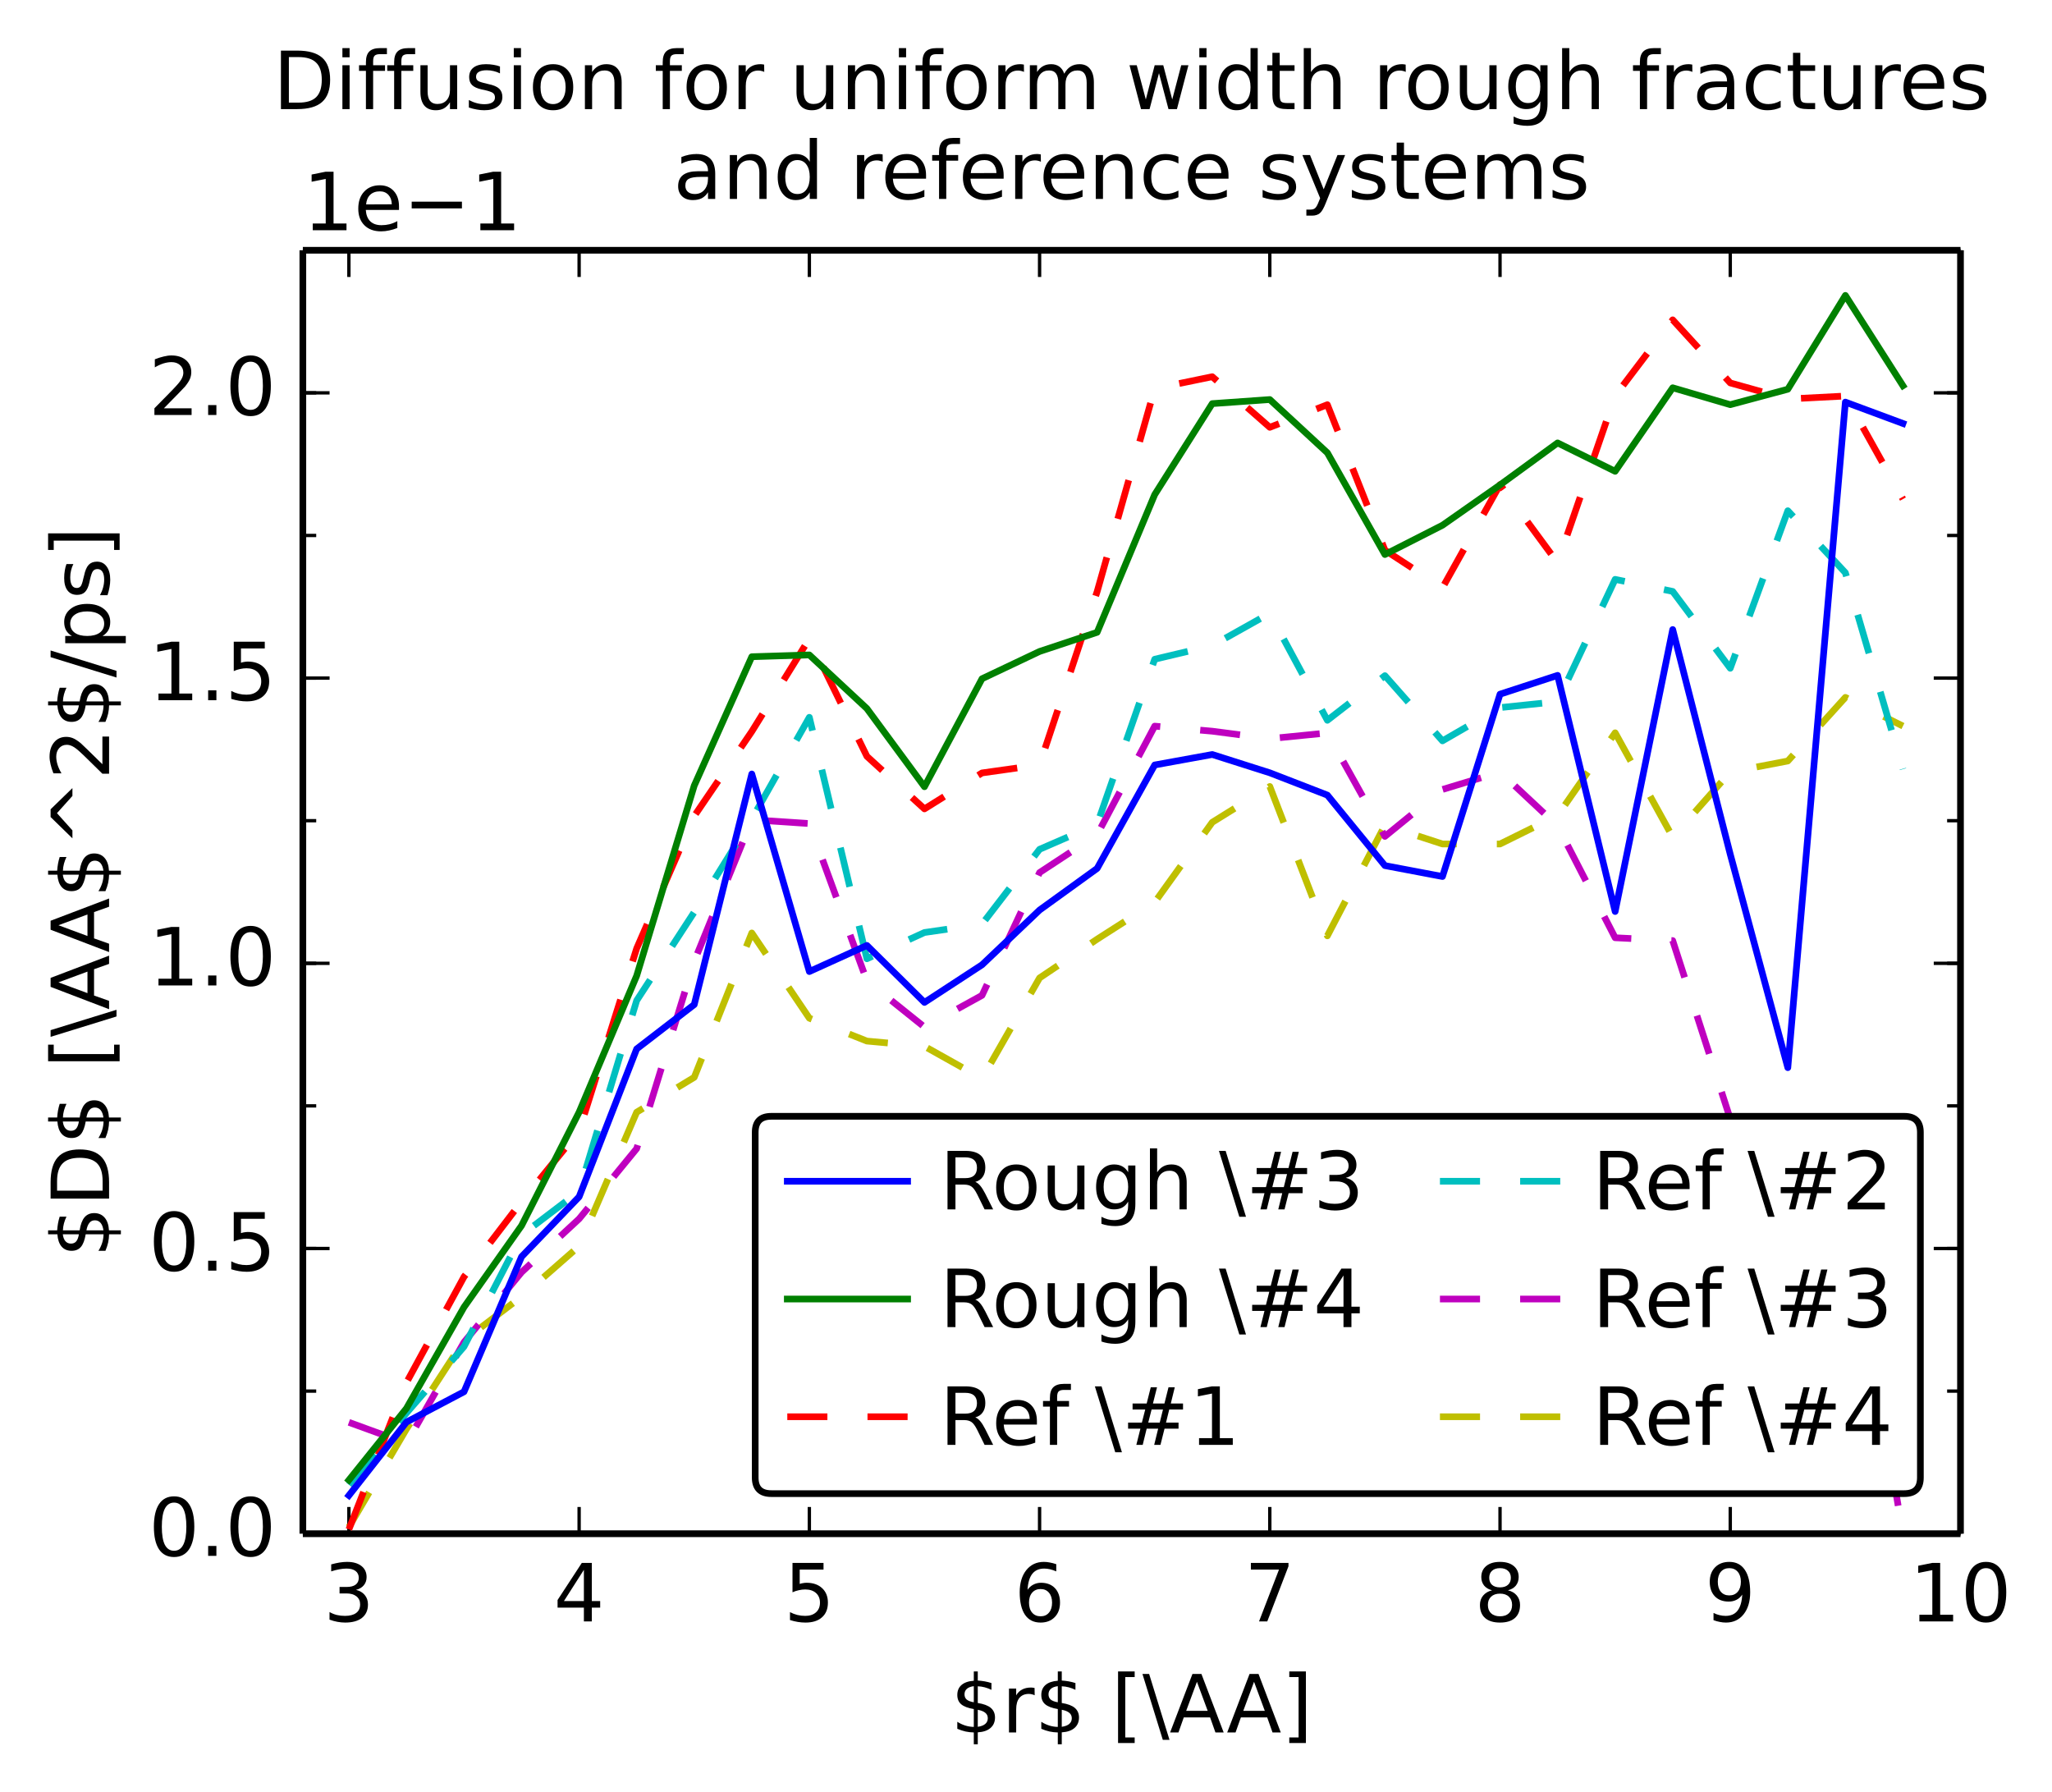
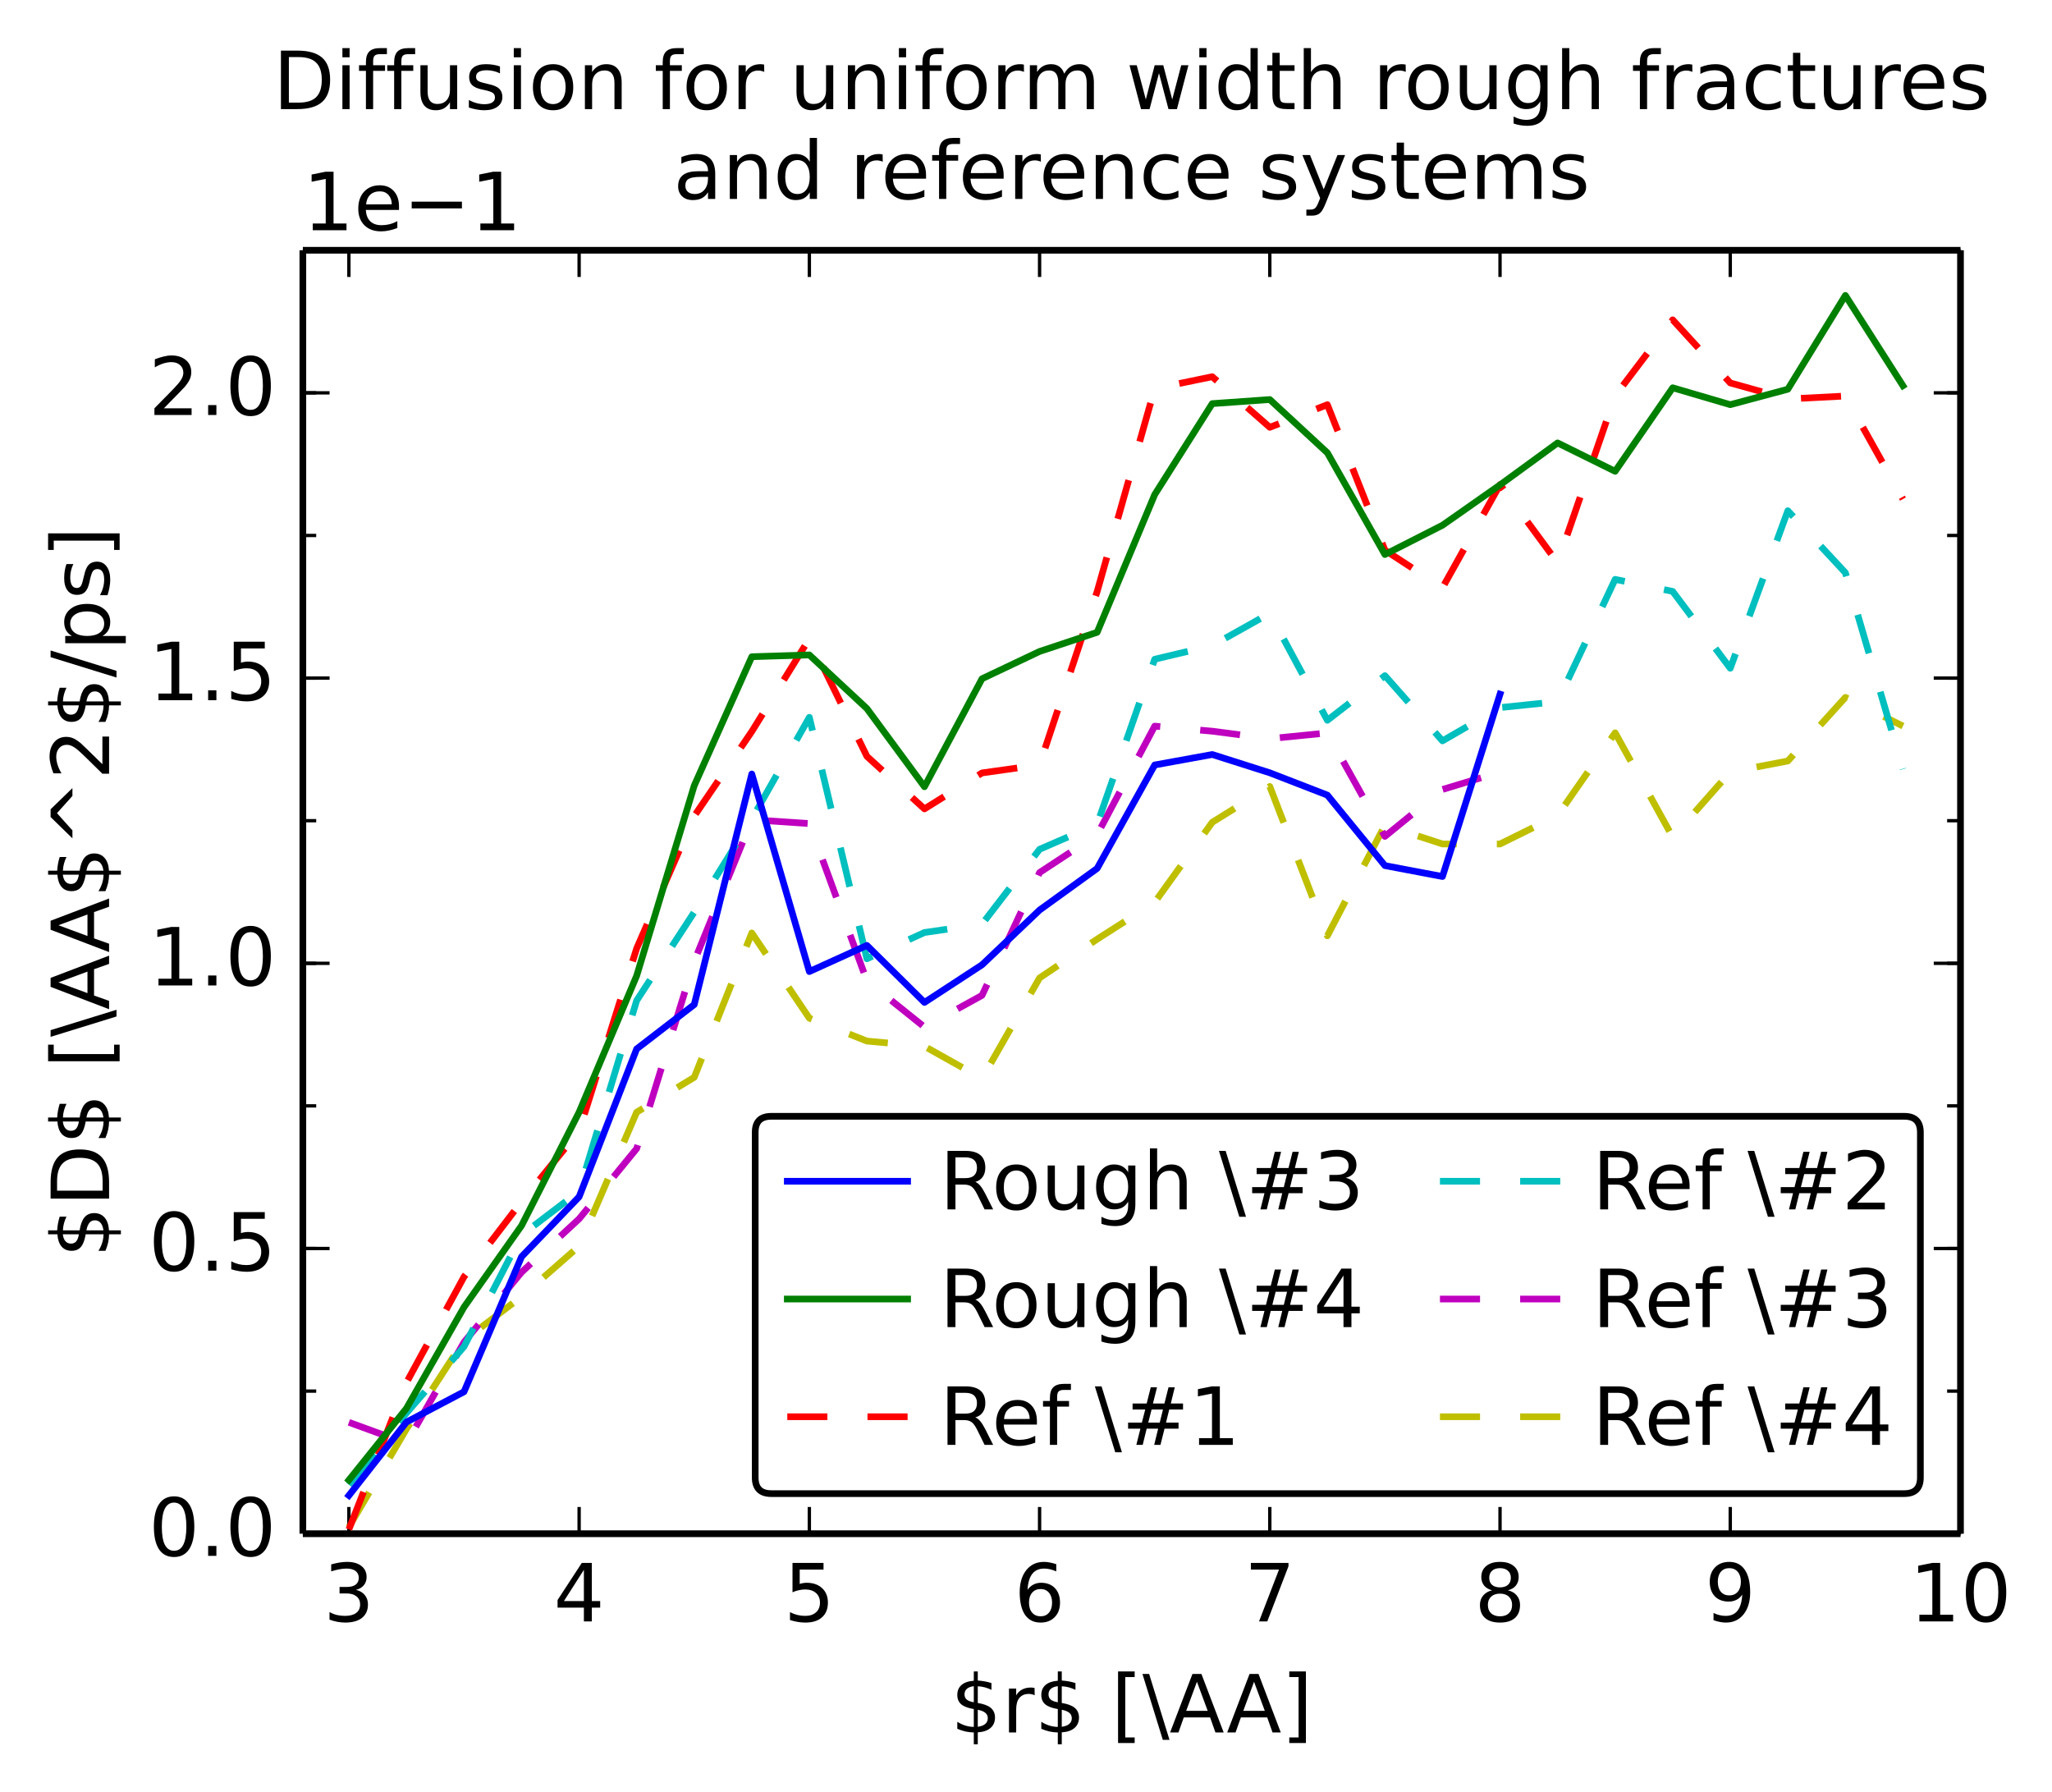
<svg xmlns="http://www.w3.org/2000/svg" xmlns:xlink="http://www.w3.org/1999/xlink" height="268pt" version="1.1" viewBox="0 0 307 268" width="307pt">
  <defs>
    <style type="text/css">
*{stroke-linecap:butt;stroke-linejoin:round;}
  </style>
  </defs>
  <g id="figure_1">
    <g id="patch_1">
      <path d=" M0 268.863 L307.087 268.863 L307.087 0 L0 0 z " style="fill:#ffffff;" />
    </g>
    <g id="axes_1">
      <g id="patch_2">
        <path d=" M45.309 229.435 L293.309 229.435 L293.309 37.435 L45.309 37.435 z " style="fill:#ffffff;" />
      </g>
      <g id="line2d_1">
        <path clip-path="url(#p379c98eb01)" d=" M52.198 228.427 L60.809 213.768 L69.421 200.5 L78.032 193.961 L86.643 186.414 L95.254 166.377 L103.865 161.161 L112.476 139.567 L121.087 152.316 L129.698 155.738 L138.309 156.522 L146.92 161.346 L155.532 146.292 L164.143 140.496 L172.754 134.981 L181.365 123.01 L189.976 117.652 L198.587 139.996 L207.198 123.446 L215.809 126.252 L224.42 126.255 L233.032 121.999 L241.643 109.622 L250.254 125.231 L258.865 115.489 L267.476 113.84 L276.087 104.325 L284.698 108.617" style="fill:none;stroke:#bfbf00;stroke-dasharray:6,6;stroke-dashoffset:0.0;" />
      </g>
      <g id="line2d_2">
-         <path clip-path="url(#p379c98eb01)" d=" M52.198 212.773 L60.809 215.911 L69.421 200.79 L78.032 190.315 L86.643 182.33 L95.254 171.824 L103.865 143.81 L112.476 122.629 L121.087 123.202 L129.698 146.733 L138.309 153.647 L146.92 148.901 L155.532 130.529 L164.143 124.865 L172.754 108.626 L181.365 109.381 L189.976 110.501 L198.587 109.645 L207.198 125.121 L215.809 118.099 L224.42 115.486 L233.032 123.55 L241.643 140.282 L250.254 140.706 L258.865 167.381 L267.476 203.266 L276.087 178.901 L284.698 229.435" style="fill:none;stroke:#bf00bf;stroke-dasharray:6,6;stroke-dashoffset:0.0;" />
+         <path clip-path="url(#p379c98eb01)" d=" M52.198 212.773 L60.809 215.911 L69.421 200.79 L78.032 190.315 L86.643 182.33 L95.254 171.824 L103.865 143.81 L112.476 122.629 L121.087 123.202 L129.698 146.733 L138.309 153.647 L146.92 148.901 L155.532 130.529 L164.143 124.865 L172.754 108.626 L181.365 109.381 L189.976 110.501 L198.587 109.645 L207.198 125.121 L215.809 118.099 L224.42 115.486" style="fill:none;stroke:#bf00bf;stroke-dasharray:6,6;stroke-dashoffset:0.0;" />
      </g>
      <g id="line2d_3">
        <path clip-path="url(#p379c98eb01)" d=" M52.198 222.114 L60.809 211.382 L69.421 201.448 L78.032 184.76 L86.643 178.209 L95.254 149.672 L103.865 136.446 L112.476 122.518 L121.087 107.305 L129.698 143.427 L138.309 139.497 L146.92 138.247 L155.532 127.051 L164.143 123.307 L172.754 98.62 L181.365 96.571 L189.976 91.744 L198.587 107.752 L207.198 101.076 L215.809 110.828 L224.42 105.851 L233.032 104.959 L241.643 86.668 L250.254 88.473 L258.865 99.969 L267.476 76.403 L276.087 85.676 L284.698 115.062" style="fill:none;stroke:#00bfbf;stroke-dasharray:6,6;stroke-dashoffset:0.0;" />
      </g>
      <g id="matplotlib.axis_1">
        <g id="xtick_1">
          <g id="line2d_4">
            <defs>
              <path d=" M0 0 L0 -4" id="m93b0483c22" style="stroke:#000000;stroke-width:0.5;" />
            </defs>
            <g>
              <use style="stroke:#000000;stroke-width:0.5;" x="52.198" xlink:href="#m93b0483c22" y="229.435" />
            </g>
          </g>
          <g id="line2d_5">
            <defs>
              <path d=" M0 0 L0 4" id="m741efc42ff" style="stroke:#000000;stroke-width:0.5;" />
            </defs>
            <g>
              <use style="stroke:#000000;stroke-width:0.5;" x="52.198" xlink:href="#m741efc42ff" y="37.435" />
            </g>
          </g>
          <g id="text_1">
            <text style="font-family:DejaVu Sans;font-size:12.0px;font-style:normal;text-anchor:middle;" transform="rotate(-0, 52.19826, 242.5536)" x="52.198" y="242.554">3</text>
          </g>
        </g>
        <g id="xtick_2">
          <g id="line2d_6">
            <g>
              <use style="stroke:#000000;stroke-width:0.5;" x="86.643" xlink:href="#m93b0483c22" y="229.435" />
            </g>
          </g>
          <g id="line2d_7">
            <g>
              <use style="stroke:#000000;stroke-width:0.5;" x="86.643" xlink:href="#m741efc42ff" y="37.435" />
            </g>
          </g>
          <g id="text_2">
            <text style="font-family:DejaVu Sans;font-size:12.0px;font-style:normal;text-anchor:middle;" transform="rotate(-0, 86.64271, 242.5536)" x="86.643" y="242.554">4</text>
          </g>
        </g>
        <g id="xtick_3">
          <g id="line2d_8">
            <g>
              <use style="stroke:#000000;stroke-width:0.5;" x="121.087" xlink:href="#m93b0483c22" y="229.435" />
            </g>
          </g>
          <g id="line2d_9">
            <g>
              <use style="stroke:#000000;stroke-width:0.5;" x="121.087" xlink:href="#m741efc42ff" y="37.435" />
            </g>
          </g>
          <g id="text_3">
            <text style="font-family:DejaVu Sans;font-size:12.0px;font-style:normal;text-anchor:middle;" transform="rotate(-0, 121.0872, 242.5536)" x="121.087" y="242.554">5</text>
          </g>
        </g>
        <g id="xtick_4">
          <g id="line2d_10">
            <g>
              <use style="stroke:#000000;stroke-width:0.5;" x="155.532" xlink:href="#m93b0483c22" y="229.435" />
            </g>
          </g>
          <g id="line2d_11">
            <g>
              <use style="stroke:#000000;stroke-width:0.5;" x="155.532" xlink:href="#m741efc42ff" y="37.435" />
            </g>
          </g>
          <g id="text_4">
            <text style="font-family:DejaVu Sans;font-size:12.0px;font-style:normal;text-anchor:middle;" transform="rotate(-0, 155.5316, 242.5536)" x="155.532" y="242.554">6</text>
          </g>
        </g>
        <g id="xtick_5">
          <g id="line2d_12">
            <g>
              <use style="stroke:#000000;stroke-width:0.5;" x="189.976" xlink:href="#m93b0483c22" y="229.435" />
            </g>
          </g>
          <g id="line2d_13">
            <g>
              <use style="stroke:#000000;stroke-width:0.5;" x="189.976" xlink:href="#m741efc42ff" y="37.435" />
            </g>
          </g>
          <g id="text_5">
            <text style="font-family:DejaVu Sans;font-size:12.0px;font-style:normal;text-anchor:middle;" transform="rotate(-0, 189.976, 242.5536)" x="189.976" y="242.554">7</text>
          </g>
        </g>
        <g id="xtick_6">
          <g id="line2d_14">
            <g>
              <use style="stroke:#000000;stroke-width:0.5;" x="224.42" xlink:href="#m93b0483c22" y="229.435" />
            </g>
          </g>
          <g id="line2d_15">
            <g>
              <use style="stroke:#000000;stroke-width:0.5;" x="224.42" xlink:href="#m741efc42ff" y="37.435" />
            </g>
          </g>
          <g id="text_6">
            <text style="font-family:DejaVu Sans;font-size:12.0px;font-style:normal;text-anchor:middle;" transform="rotate(-0, 224.4205, 242.5536)" x="224.42" y="242.554">8</text>
          </g>
        </g>
        <g id="xtick_7">
          <g id="line2d_16">
            <g>
              <use style="stroke:#000000;stroke-width:0.5;" x="258.865" xlink:href="#m93b0483c22" y="229.435" />
            </g>
          </g>
          <g id="line2d_17">
            <g>
              <use style="stroke:#000000;stroke-width:0.5;" x="258.865" xlink:href="#m741efc42ff" y="37.435" />
            </g>
          </g>
          <g id="text_7">
            <text style="font-family:DejaVu Sans;font-size:12.0px;font-style:normal;text-anchor:middle;" transform="rotate(-0, 258.8649, 242.5536)" x="258.865" y="242.554">9</text>
          </g>
        </g>
        <g id="xtick_8">
          <g id="line2d_18">
            <g>
              <use style="stroke:#000000;stroke-width:0.5;" x="293.309" xlink:href="#m93b0483c22" y="229.435" />
            </g>
          </g>
          <g id="line2d_19">
            <g>
              <use style="stroke:#000000;stroke-width:0.5;" x="293.309" xlink:href="#m741efc42ff" y="37.435" />
            </g>
          </g>
          <g id="text_8">
            <text style="font-family:DejaVu Sans;font-size:12.0px;font-style:normal;text-anchor:middle;" transform="rotate(-0, 293.3094, 242.5536)" x="293.309" y="242.554">10</text>
          </g>
        </g>
        <g id="text_9">
          <text style="font-family:DejaVu Sans;font-size:12.0px;font-style:normal;text-anchor:middle;" transform="rotate(-0, 169.3094, 259.1674)" x="169.309" y="259.167">$r$ [\AA]</text>
        </g>
      </g>
      <g id="matplotlib.axis_2">
        <g id="ytick_1">
          <g id="line2d_20">
            <defs>
              <path d=" M0 0 L4 0" id="m728421d6d4" style="stroke:#000000;stroke-width:0.5;" />
            </defs>
            <g>
              <use style="stroke:#000000;stroke-width:0.5;" x="45.309" xlink:href="#m728421d6d4" y="229.435" />
            </g>
          </g>
          <g id="line2d_21">
            <defs>
              <path d=" M0 0 L-4 0" id="mcb0005524f" style="stroke:#000000;stroke-width:0.5;" />
            </defs>
            <g>
              <use style="stroke:#000000;stroke-width:0.5;" x="293.309" xlink:href="#mcb0005524f" y="229.435" />
            </g>
          </g>
          <g id="text_10">
            <text style="font-family:DejaVu Sans;font-size:12.0px;font-style:normal;text-anchor:end;" transform="rotate(-0, 41.30938, 232.7467)" x="41.309" y="232.747">0.0</text>
          </g>
        </g>
        <g id="ytick_2">
          <g id="line2d_22">
            <g>
              <use style="stroke:#000000;stroke-width:0.5;" x="45.309" xlink:href="#m728421d6d4" y="186.769" />
            </g>
          </g>
          <g id="line2d_23">
            <g>
              <use style="stroke:#000000;stroke-width:0.5;" x="293.309" xlink:href="#mcb0005524f" y="186.769" />
            </g>
          </g>
          <g id="text_11">
            <text style="font-family:DejaVu Sans;font-size:12.0px;font-style:normal;text-anchor:end;" transform="rotate(-0, 41.30938, 190.0801)" x="41.309" y="190.08">0.5</text>
          </g>
        </g>
        <g id="ytick_3">
          <g id="line2d_24">
            <g>
              <use style="stroke:#000000;stroke-width:0.5;" x="45.309" xlink:href="#m728421d6d4" y="144.102" />
            </g>
          </g>
          <g id="line2d_25">
            <g>
              <use style="stroke:#000000;stroke-width:0.5;" x="293.309" xlink:href="#mcb0005524f" y="144.102" />
            </g>
          </g>
          <g id="text_12">
            <text style="font-family:DejaVu Sans;font-size:12.0px;font-style:normal;text-anchor:end;" transform="rotate(-0, 41.30938, 147.4134)" x="41.309" y="147.413">1.0</text>
          </g>
        </g>
        <g id="ytick_4">
          <g id="line2d_26">
            <g>
              <use style="stroke:#000000;stroke-width:0.5;" x="45.309" xlink:href="#m728421d6d4" y="101.436" />
            </g>
          </g>
          <g id="line2d_27">
            <g>
              <use style="stroke:#000000;stroke-width:0.5;" x="293.309" xlink:href="#mcb0005524f" y="101.436" />
            </g>
          </g>
          <g id="text_13">
            <text style="font-family:DejaVu Sans;font-size:12.0px;font-style:normal;text-anchor:end;" transform="rotate(-0, 41.30938, 104.7468)" x="41.309" y="104.747">1.5</text>
          </g>
        </g>
        <g id="ytick_5">
          <g id="line2d_28">
            <g>
              <use style="stroke:#000000;stroke-width:0.5;" x="45.309" xlink:href="#m728421d6d4" y="58.769" />
            </g>
          </g>
          <g id="line2d_29">
            <g>
              <use style="stroke:#000000;stroke-width:0.5;" x="293.309" xlink:href="#mcb0005524f" y="58.769" />
            </g>
          </g>
          <g id="text_14">
            <text style="font-family:DejaVu Sans;font-size:12.0px;font-style:normal;text-anchor:end;" transform="rotate(-0, 41.30938, 62.08008)" x="41.309" y="62.08">2.0</text>
          </g>
        </g>
        <g id="ytick_6">
          <g id="line2d_30">
            <defs>
              <path d=" M0 0 L2 0" id="mf0c55a9a47" style="stroke:#000000;stroke-width:0.5;" />
            </defs>
            <g>
              <use style="stroke:#000000;stroke-width:0.5;" x="45.309" xlink:href="#mf0c55a9a47" y="229.435" />
            </g>
          </g>
          <g id="line2d_31">
            <defs>
              <path d=" M0 0 L-2 0" id="ma4f294b3af" style="stroke:#000000;stroke-width:0.5;" />
            </defs>
            <g>
              <use style="stroke:#000000;stroke-width:0.5;" x="293.309" xlink:href="#ma4f294b3af" y="229.435" />
            </g>
          </g>
        </g>
        <g id="ytick_7">
          <g id="line2d_32">
            <g>
              <use style="stroke:#000000;stroke-width:0.5;" x="45.309" xlink:href="#mf0c55a9a47" y="208.102" />
            </g>
          </g>
          <g id="line2d_33">
            <g>
              <use style="stroke:#000000;stroke-width:0.5;" x="293.309" xlink:href="#ma4f294b3af" y="208.102" />
            </g>
          </g>
        </g>
        <g id="ytick_8">
          <g id="line2d_34">
            <g>
              <use style="stroke:#000000;stroke-width:0.5;" x="45.309" xlink:href="#mf0c55a9a47" y="186.769" />
            </g>
          </g>
          <g id="line2d_35">
            <g>
              <use style="stroke:#000000;stroke-width:0.5;" x="293.309" xlink:href="#ma4f294b3af" y="186.769" />
            </g>
          </g>
        </g>
        <g id="ytick_9">
          <g id="line2d_36">
            <g>
              <use style="stroke:#000000;stroke-width:0.5;" x="45.309" xlink:href="#mf0c55a9a47" y="165.435" />
            </g>
          </g>
          <g id="line2d_37">
            <g>
              <use style="stroke:#000000;stroke-width:0.5;" x="293.309" xlink:href="#ma4f294b3af" y="165.435" />
            </g>
          </g>
        </g>
        <g id="ytick_10">
          <g id="line2d_38">
            <g>
              <use style="stroke:#000000;stroke-width:0.5;" x="45.309" xlink:href="#mf0c55a9a47" y="144.102" />
            </g>
          </g>
          <g id="line2d_39">
            <g>
              <use style="stroke:#000000;stroke-width:0.5;" x="293.309" xlink:href="#ma4f294b3af" y="144.102" />
            </g>
          </g>
        </g>
        <g id="ytick_11">
          <g id="line2d_40">
            <g>
              <use style="stroke:#000000;stroke-width:0.5;" x="45.309" xlink:href="#mf0c55a9a47" y="122.769" />
            </g>
          </g>
          <g id="line2d_41">
            <g>
              <use style="stroke:#000000;stroke-width:0.5;" x="293.309" xlink:href="#ma4f294b3af" y="122.769" />
            </g>
          </g>
        </g>
        <g id="ytick_12">
          <g id="line2d_42">
            <g>
              <use style="stroke:#000000;stroke-width:0.5;" x="45.309" xlink:href="#mf0c55a9a47" y="101.436" />
            </g>
          </g>
          <g id="line2d_43">
            <g>
              <use style="stroke:#000000;stroke-width:0.5;" x="293.309" xlink:href="#ma4f294b3af" y="101.436" />
            </g>
          </g>
        </g>
        <g id="ytick_13">
          <g id="line2d_44">
            <g>
              <use style="stroke:#000000;stroke-width:0.5;" x="45.309" xlink:href="#mf0c55a9a47" y="80.102" />
            </g>
          </g>
          <g id="line2d_45">
            <g>
              <use style="stroke:#000000;stroke-width:0.5;" x="293.309" xlink:href="#ma4f294b3af" y="80.102" />
            </g>
          </g>
        </g>
        <g id="ytick_14">
          <g id="line2d_46">
            <g>
              <use style="stroke:#000000;stroke-width:0.5;" x="45.309" xlink:href="#mf0c55a9a47" y="58.769" />
            </g>
          </g>
          <g id="line2d_47">
            <g>
              <use style="stroke:#000000;stroke-width:0.5;" x="293.309" xlink:href="#ma4f294b3af" y="58.769" />
            </g>
          </g>
        </g>
        <g id="ytick_15">
          <g id="line2d_48">
            <g>
              <use style="stroke:#000000;stroke-width:0.5;" x="45.309" xlink:href="#mf0c55a9a47" y="37.435" />
            </g>
          </g>
          <g id="line2d_49">
            <g>
              <use style="stroke:#000000;stroke-width:0.5;" x="293.309" xlink:href="#ma4f294b3af" y="37.435" />
            </g>
          </g>
        </g>
        <g id="text_15">
          <text style="font-family:DejaVu Sans;font-size:12.0px;font-style:normal;text-anchor:middle;" transform="rotate(-90, 16.31812, 133.4355)" x="16.318" y="133.435">$D$ [\AA$^2$/ps]</text>
        </g>
        <g id="text_16">
          <text style="font-family:DejaVu Sans;font-size:12.0px;font-style:normal;text-anchor:start;" transform="rotate(-0, 45.30938, 34.4355)" x="45.309" y="34.435">1e−1</text>
        </g>
      </g>
      <g id="patch_3">
        <path d=" M45.309 37.435 L293.309 37.435" style="fill:none;stroke:#000000;" />
      </g>
      <g id="patch_4">
        <path d=" M293.309 229.435 L293.309 37.435" style="fill:none;stroke:#000000;" />
      </g>
      <g id="patch_5">
        <path d=" M45.309 229.435 L293.309 229.435" style="fill:none;stroke:#000000;" />
      </g>
      <g id="patch_6">
        <path d=" M45.309 229.435 L45.309 37.435" style="fill:none;stroke:#000000;" />
      </g>
      <g id="line2d_50">
        <path clip-path="url(#p379c98eb01)" d=" M52.198 228.789 L60.809 206.828 L69.421 191.003 L78.032 179.753 L86.643 169.19 L95.254 141.877 L103.865 122.081 L112.476 109.427 L121.087 95.54 L129.698 113.144 L138.309 121.004 L146.92 115.626 L155.532 114.411 L164.143 88.501 L172.754 58.131 L181.365 56.354 L189.976 63.924 L198.587 60.541 L207.198 82.301 L215.809 87.924 L224.42 72.495 L233.032 84.186 L241.643 59.208 L250.254 47.846 L258.865 57.283 L267.476 59.688 L276.087 59.242 L284.698 74.659" style="fill:none;stroke:#ff0000;stroke-dasharray:6,6;stroke-dashoffset:0.0;" />
      </g>
      <g id="text_17">
        <text style="font-family:DejaVu Sans;font-size:12.0px;font-style:normal;text-anchor:middle;" transform="rotate(-0, 169.3094, 16.31812)" x="169.309" y="16.318">Diffusion for uniform width rough fractures</text>
        <text style="font-family:DejaVu Sans;font-size:12.0px;font-style:normal;text-anchor:middle;" transform="rotate(-0, 169.3094, 29.7555)" x="169.309" y="29.756"> and reference systems</text>
      </g>
      <g id="line2d_51">
        <path clip-path="url(#p379c98eb01)" d=" M52.198 221.407 L60.809 210.687 L69.421 195.54 L78.032 183.345 L86.643 166.371 L95.254 145.964 L103.865 117.525 L112.476 98.241 L121.087 97.973 L129.698 105.998 L138.309 117.689 L146.92 101.535 L155.532 97.454 L164.143 94.591 L172.754 73.993 L181.365 60.379 L189.976 59.77 L198.587 67.734 L207.198 82.954 L215.809 78.573 L224.42 72.538 L233.032 66.257 L241.643 70.505 L250.254 58.01 L258.865 60.536 L267.476 58.226 L276.087 44.193 L284.698 57.7" style="fill:none;stroke:#008000;stroke-linecap:square;" />
      </g>
      <g id="line2d_52">
-         <path clip-path="url(#p379c98eb01)" d=" M52.198 223.709 L60.809 212.739 L69.421 208.2 L78.032 187.996 L86.643 179.034 L95.254 156.912 L103.865 150.279 L112.476 115.785 L121.087 145.337 L129.698 141.431 L138.309 149.956 L146.92 144.331 L155.532 136.137 L164.143 129.913 L172.754 114.436 L181.365 112.869 L189.976 115.607 L198.587 118.944 L207.198 129.489 L215.809 131.121 L224.42 103.845 L233.032 101.033 L241.643 136.355 L250.254 94.176 L258.865 127.798 L267.476 159.715 L276.087 60.152 L284.698 63.35" style="fill:none;stroke:#0000ff;stroke-linecap:square;" />
+         <path clip-path="url(#p379c98eb01)" d=" M52.198 223.709 L60.809 212.739 L69.421 208.2 L78.032 187.996 L86.643 179.034 L95.254 156.912 L103.865 150.279 L112.476 115.785 L121.087 145.337 L129.698 141.431 L138.309 149.956 L146.92 144.331 L155.532 136.137 L164.143 129.913 L172.754 114.436 L181.365 112.869 L189.976 115.607 L198.587 118.944 L207.198 129.489 L215.809 131.121 L224.42 103.845" style="fill:none;stroke:#0000ff;stroke-linecap:square;" />
      </g>
      <g id="legend_1">
        <g id="patch_7">
          <path d=" M115.387 223.435 L284.909 223.435 Q287.309 223.435 287.309 221.036 L287.309 169.394 Q287.309 166.994 284.909 166.994 L115.387 166.994 Q112.987 166.994 112.987 169.394 L112.987 221.036 Q112.987 223.435 115.387 223.435 z " style="fill:#ffffff;stroke:#000000;" />
        </g>
        <g id="line2d_53">
          <path d=" M117.787 176.712 L135.787 176.712" style="fill:none;stroke:#0000ff;stroke-linecap:square;" />
        </g>
        <g id="line2d_54" />
        <g id="text_18">
          <text style="font-family:DejaVu Sans;font-size:12.0px;font-style:normal;text-anchor:start;" transform="rotate(-0, 140.5869, 180.9124)" x="140.587" y="180.912">Rough \#3</text>
        </g>
        <g id="line2d_55">
          <path d=" M117.787 194.326 L135.787 194.326" style="fill:none;stroke:#008000;stroke-linecap:square;" />
        </g>
        <g id="line2d_56" />
        <g id="text_19">
          <text style="font-family:DejaVu Sans;font-size:12.0px;font-style:normal;text-anchor:start;" transform="rotate(-0, 140.5869, 198.5261)" x="140.587" y="198.526">Rough \#4</text>
        </g>
        <g id="line2d_57">
          <path d=" M117.787 211.94 L135.787 211.94" style="fill:none;stroke:#ff0000;stroke-dasharray:6,6;stroke-dashoffset:0.0;" />
        </g>
        <g id="line2d_58" />
        <g id="text_20">
          <text style="font-family:DejaVu Sans;font-size:12.0px;font-style:normal;text-anchor:start;" transform="rotate(-0, 140.5869, 216.1399)" x="140.587" y="216.14">Ref \#1</text>
        </g>
        <g id="line2d_59">
          <path d=" M215.429 176.712 L233.429 176.712" style="fill:none;stroke:#00bfbf;stroke-dasharray:6,6;stroke-dashoffset:0.0;" />
        </g>
        <g id="line2d_60" />
        <g id="text_21">
          <text style="font-family:DejaVu Sans;font-size:12.0px;font-style:normal;text-anchor:start;" transform="rotate(-0, 238.2294, 180.9124)" x="238.229" y="180.912">Ref \#2</text>
        </g>
        <g id="line2d_61">
          <path d=" M215.429 194.326 L233.429 194.326" style="fill:none;stroke:#bf00bf;stroke-dasharray:6,6;stroke-dashoffset:0.0;" />
        </g>
        <g id="line2d_62" />
        <g id="text_22">
          <text style="font-family:DejaVu Sans;font-size:12.0px;font-style:normal;text-anchor:start;" transform="rotate(-0, 238.2294, 198.5261)" x="238.229" y="198.526">Ref \#3</text>
        </g>
        <g id="line2d_63">
          <path d=" M215.429 211.94 L233.429 211.94" style="fill:none;stroke:#bfbf00;stroke-dasharray:6,6;stroke-dashoffset:0.0;" />
        </g>
        <g id="line2d_64" />
        <g id="text_23">
          <text style="font-family:DejaVu Sans;font-size:12.0px;font-style:normal;text-anchor:start;" transform="rotate(-0, 238.2294, 216.1399)" x="238.229" y="216.14">Ref \#4</text>
        </g>
      </g>
    </g>
  </g>
  <defs>
    <clipPath id="p379c98eb01">
      <rect height="192.0" width="248.0" x="45.309" y="37.435" />
    </clipPath>
  </defs>
</svg>
